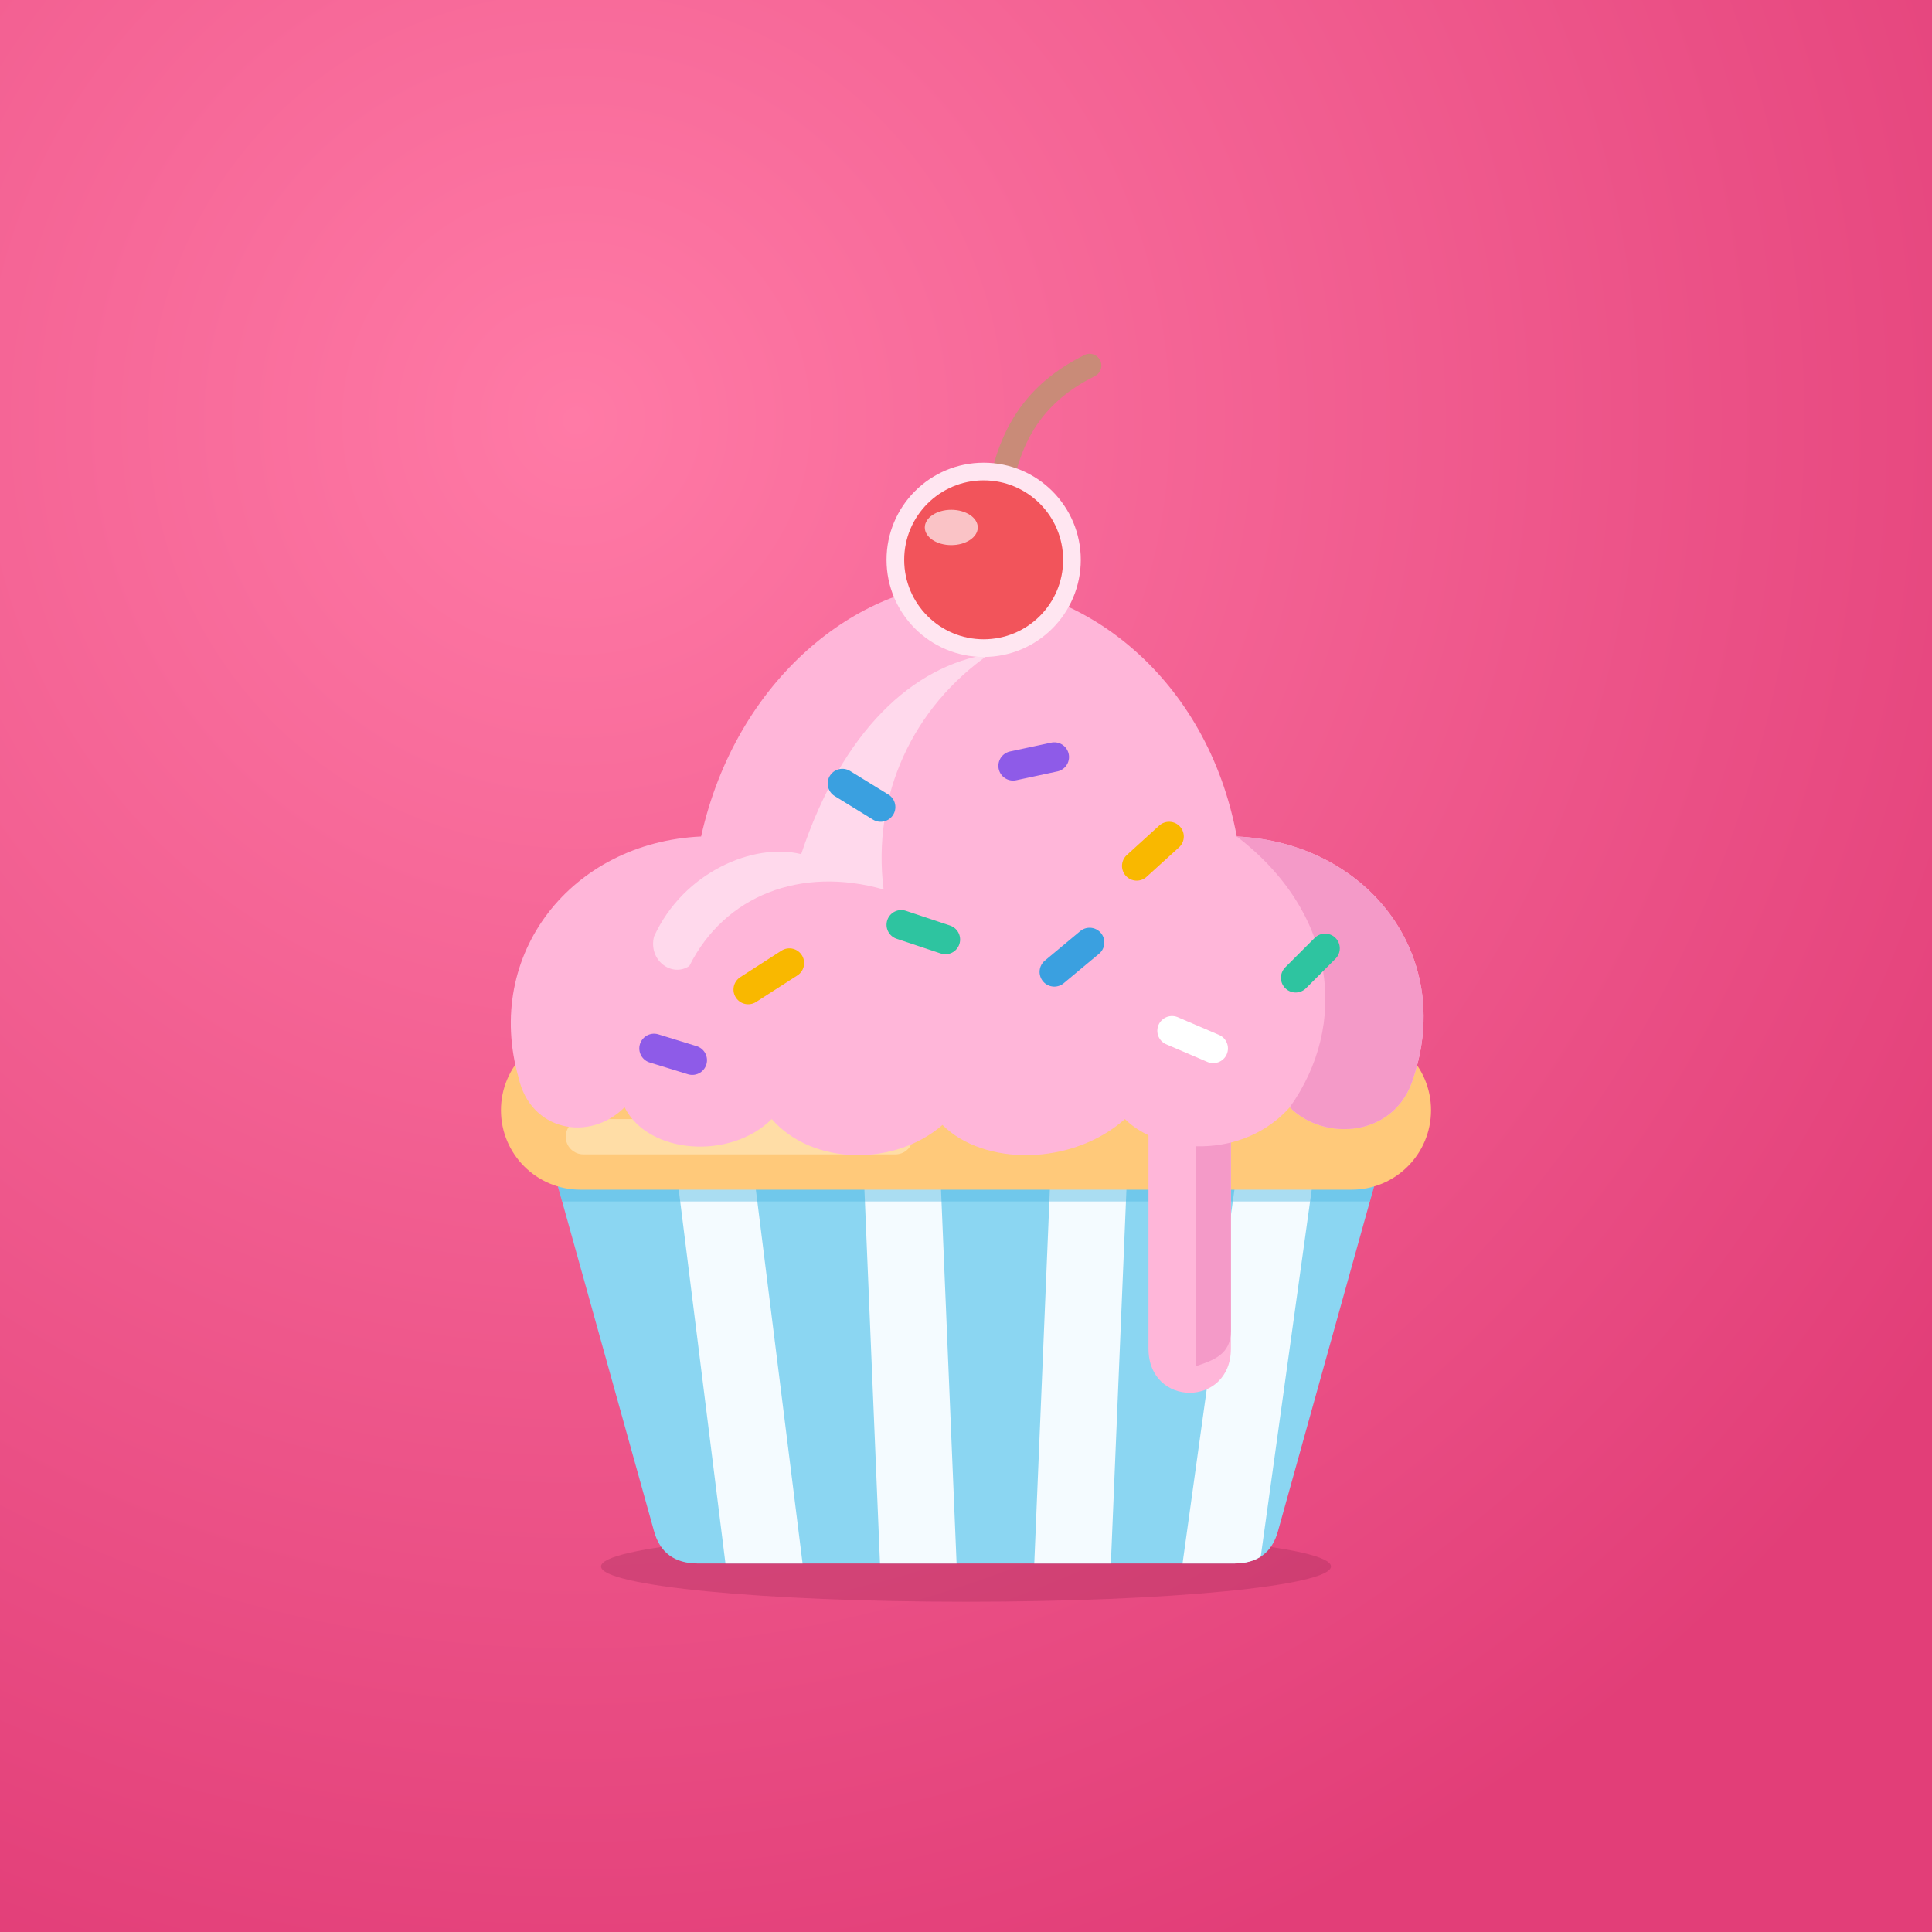
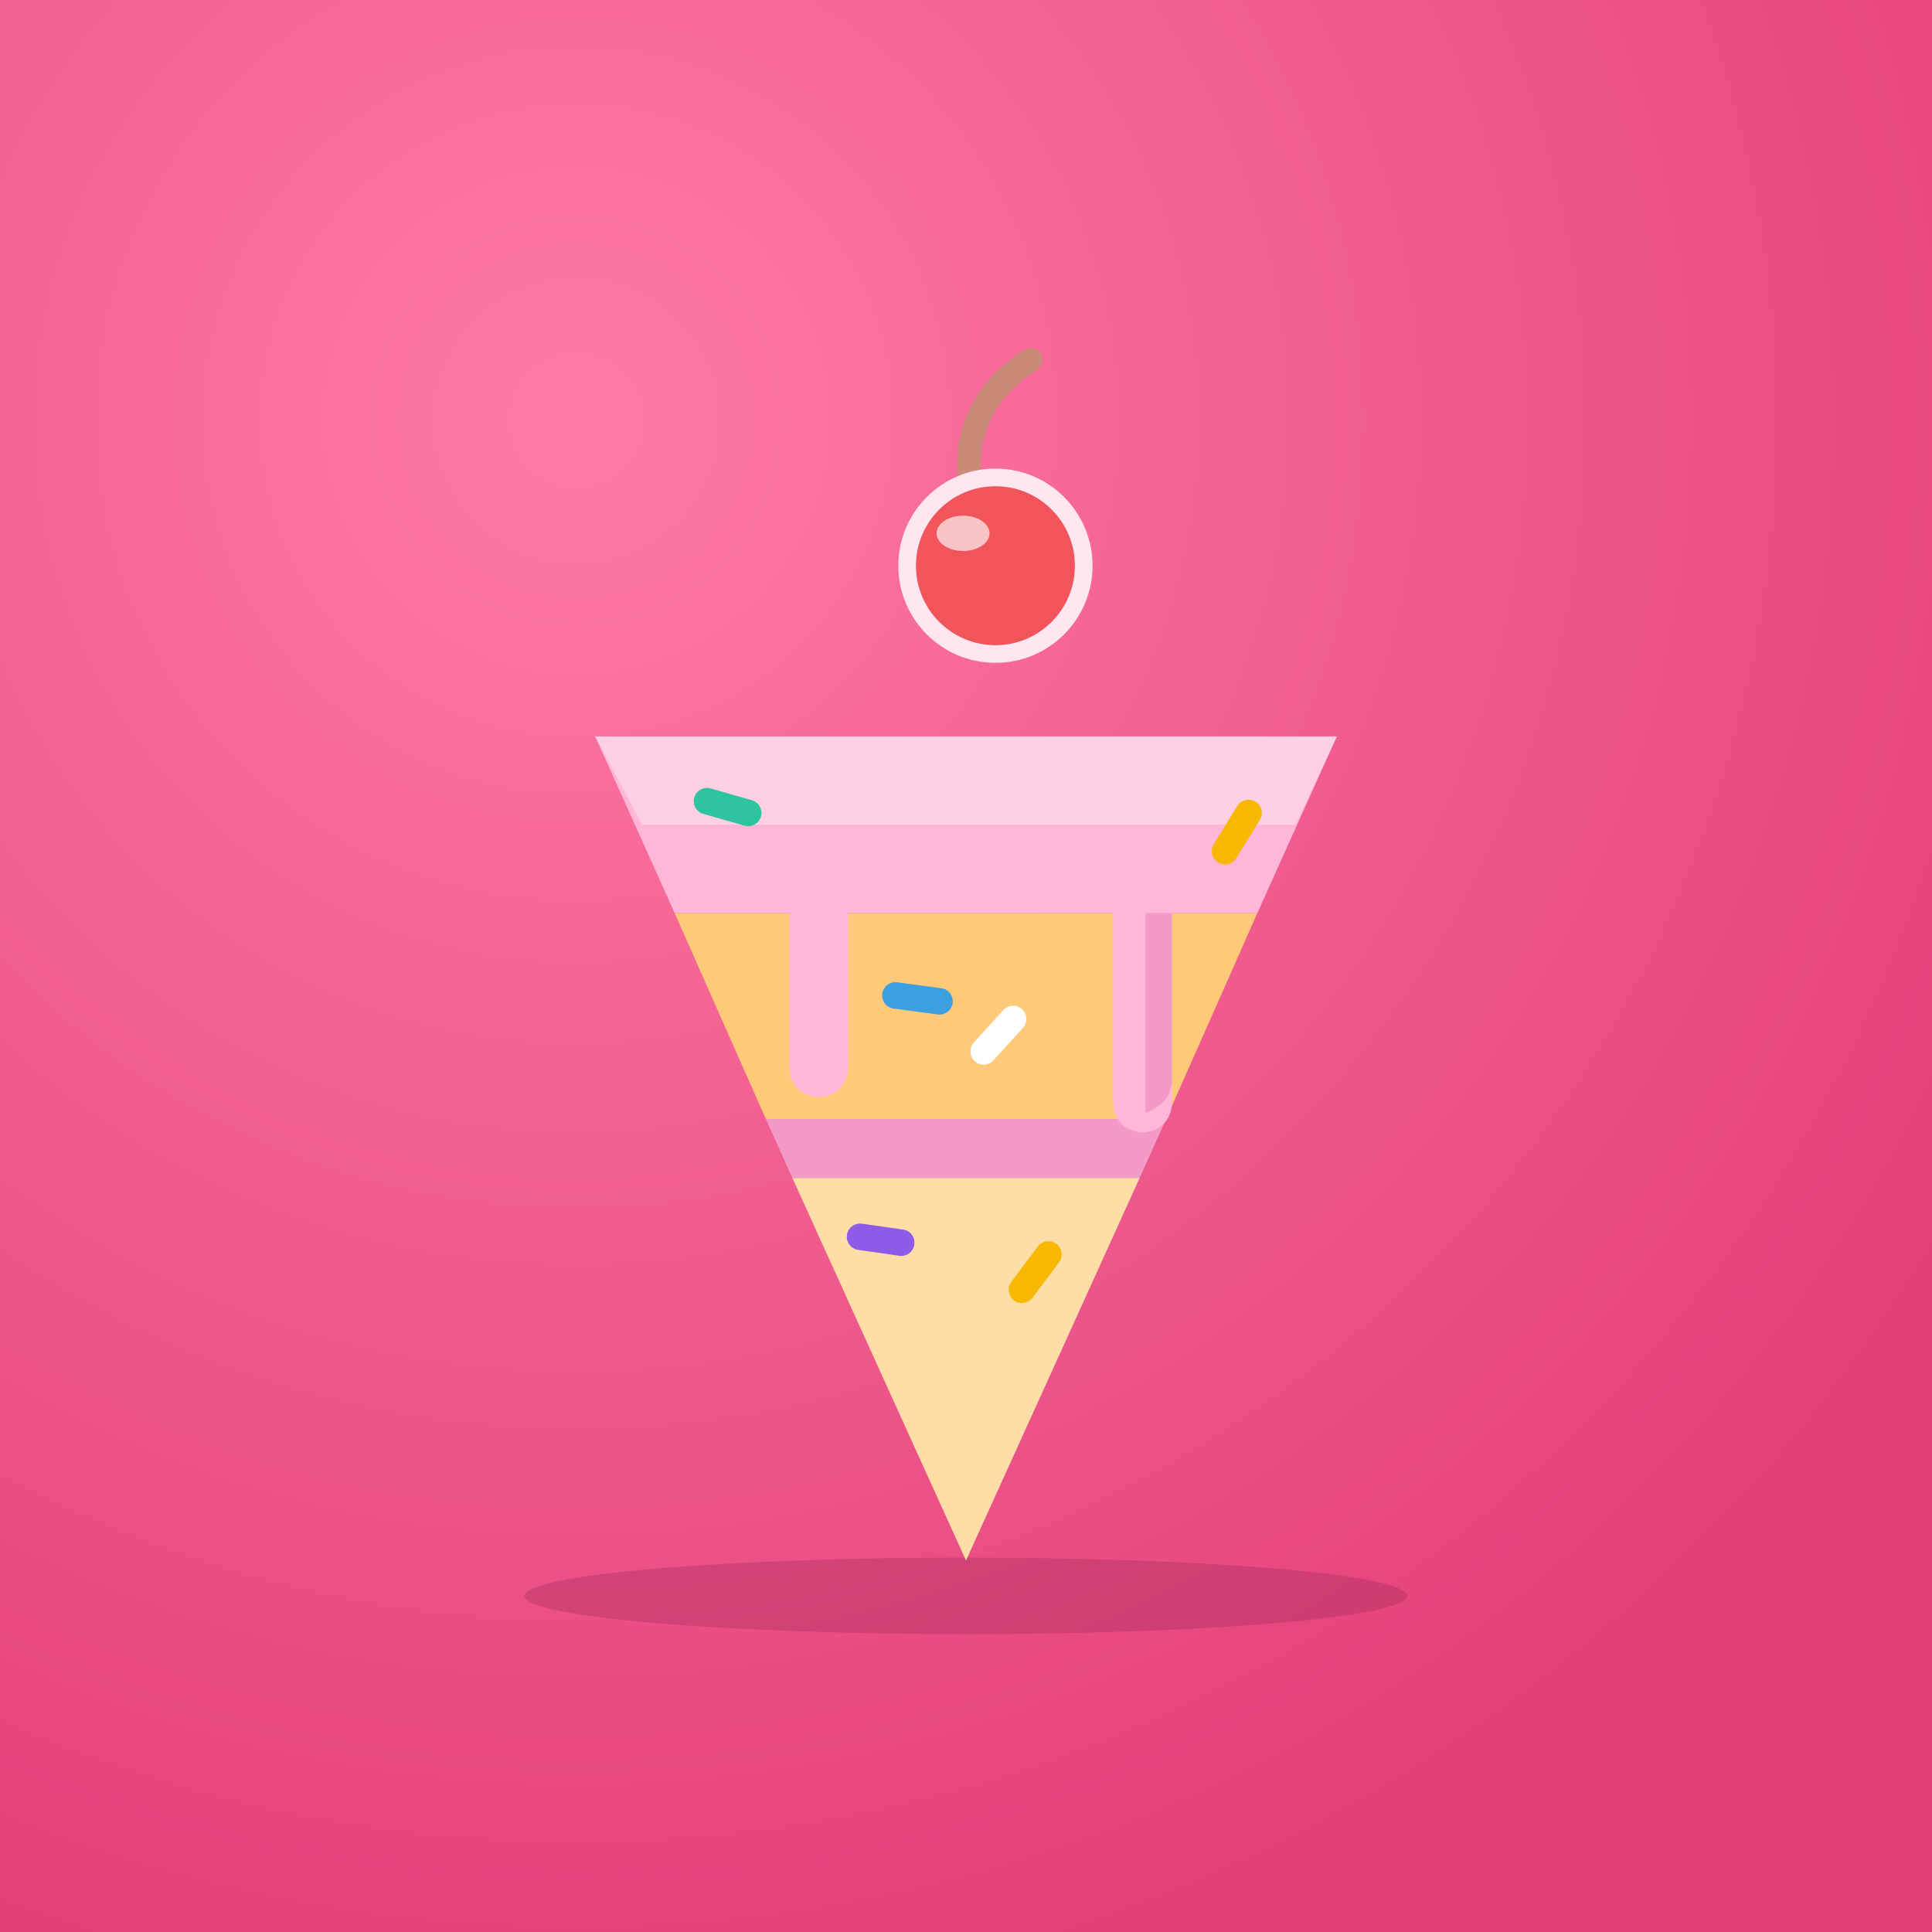
<svg xmlns="http://www.w3.org/2000/svg" viewBox="0 0 512 512">
  <defs>
    <radialGradient id="luz" cx="0.3" cy="0.22" r="0.85">
      <stop offset="0" stop-color="#FF7AA6" />
      <stop offset="1" stop-color="#E23E78" />
    </radialGradient>
-     <clipPath id="forma">
-       <path d="M116 318 H396 L362 440 Q359 451 347 451 H165 Q153 451 150 440 Z" />
-     </clipPath>
  </defs>
  <rect width="512" height="512" fill="url(#luz)" />
  <g transform="translate(256 256) scale(0.78) translate(-256 -248)">
-     <ellipse cx="256" cy="452" rx="124" ry="12" fill="#7A1840" opacity="0.22" />
-     <path d="M116 318 H396 L362 440 Q359 451 347 451 H165 Q153 451 150 440 Z" fill="#8BD6F2" />
-     <g clip-path="url(#forma)" stroke="#F4FBFF" stroke-width="26">
-       <path d="M170 312 L188 456 M234 312 L240 456 M298 312 L292 456 M362 312 L342 456" />
+     <ellipse cx="256" cy="462" rx="150" ry="13" fill="#7A1840" opacity="0.22" />
+     <path d="M197 320 L315 320 L256 450 Z" fill="#FFDDA6" />
+     <path d="M188 300 L324 300 L315 320 L197 320 Z" fill="#F49AC8" />
+     <path d="M157 230 L355 230 L324 300 L188 300 Z" fill="#FFC97A" />
+     <path d="M196 224 V282 C196 296 216 296 216 282 V224 Z" fill="#FFB6D9" />
+     <path d="M306 224 V294 C306 308 326 308 326 294 V224 Z" fill="#FFB6D9" />
+     <path d="M317 228 V298 C321 296 326 294 326 286 V228 Z" fill="#F49AC8" />
+     <path d="M130 170 L382 170 L355 230 L157 230 Z" fill="#FFB6D9" />
+     <path d="M130 170 L382 170 L368 200 L146 200 Z" fill="#FFCFE4" />
+     <g stroke-width="9" stroke-linecap="round">
+       <path d="M168 192 l14 4" stroke="#2EC4A0" />
+       <path d="M352 196 l-8 13" stroke="#F9B800" />
+       <path d="M232 258 l15 2" stroke="#3AA0E0" />
+       <path d="M272 266 l-10 11" stroke="#FFFFFF" />
+       <path d="M220 340 l14 2" stroke="#8E5BE8" />
+       <path d="M284 346 l-9 12" stroke="#F9B800" />
    </g>
-     <rect x="116" y="318" width="280" height="10" fill="#4FB8E2" opacity="0.45" clip-path="url(#forma)" />
-     <rect x="98" y="270" width="316" height="54" rx="27" fill="#FFC97A" />
-     <rect x="120" y="300" width="118" height="12" rx="6" fill="#FFDDA6" />
-     <path d="M318 286 V378 C318 398 346 398 346 378 V286 Z" fill="#FFB6D9" />
-     <path d="M334 290 V384 C340 382 346 380 346 372 V290 Z" fill="#F49AC8" />
-     <path d="M104 286 C92 244 122 206 166 204 C178 150 220 118 256 118 C296 118 338 150 348 204 C392 206 422 244 408 286 C402 306 378 308 366 296 C350 314 322 312 310 300 C292 316 262 316 248 302 C232 316 204 316 190 300 C176 314 148 312 140 296 C128 308 108 304 104 286 Z" fill="#FFB6D9" />
-     <path d="M348 204 C392 206 422 244 408 286 C402 306 378 308 366 296 C386 268 382 230 348 204 Z" fill="#F49AC8" />
-     <path d="M150 238 C160 216 184 206 200 210 C214 168 238 146 264 142 C238 160 224 190 228 222 C200 214 174 224 162 248 C156 252 148 246 150 238 Z" fill="#FFD9EC" />
-     <g stroke-width="10" stroke-linecap="round">
-       <path d="M182 256 l14 -9" stroke="#F9B800" />
-       <path d="M234 234 l15 5" stroke="#2EC4A0" />
-       <path d="M286 250 l12 -10" stroke="#3AA0E0" />
-       <path d="M326 270 l14 6" stroke="#FFFFFF" />
-       <path d="M214 186 l13 8" stroke="#3AA0E0" />
-       <path d="M272 180 l14 -3" stroke="#8E5BE8" />
-       <path d="M314 214 l11 -10" stroke="#F9B800" />
-       <path d="M150 276 l13 4" stroke="#8E5BE8" />
-       <path d="M368 252 l10 -10" stroke="#2EC4A0" />
-     </g>
-     <path d="M268 84 C272 64 282 52 298 44" stroke="#C98B78" stroke-width="8" stroke-linecap="round" fill="none" />
-     <circle cx="262" cy="110" r="30" fill="#F2545B" stroke="#FFE6F1" stroke-width="6" />
-     <ellipse cx="251" cy="99" rx="9" ry="6" fill="#FFFFFF" opacity="0.65" />
+     <path d="M258 88 C254 68 262 52 278 42" stroke="#C98B78" stroke-width="8" stroke-linecap="round" fill="none" />
+     <circle cx="266" cy="112" r="30" fill="#F2545B" stroke="#FFE6F1" stroke-width="6" />
+     <ellipse cx="255" cy="101" rx="9" ry="6" fill="#FFFFFF" opacity="0.65" />
  </g>
</svg>
